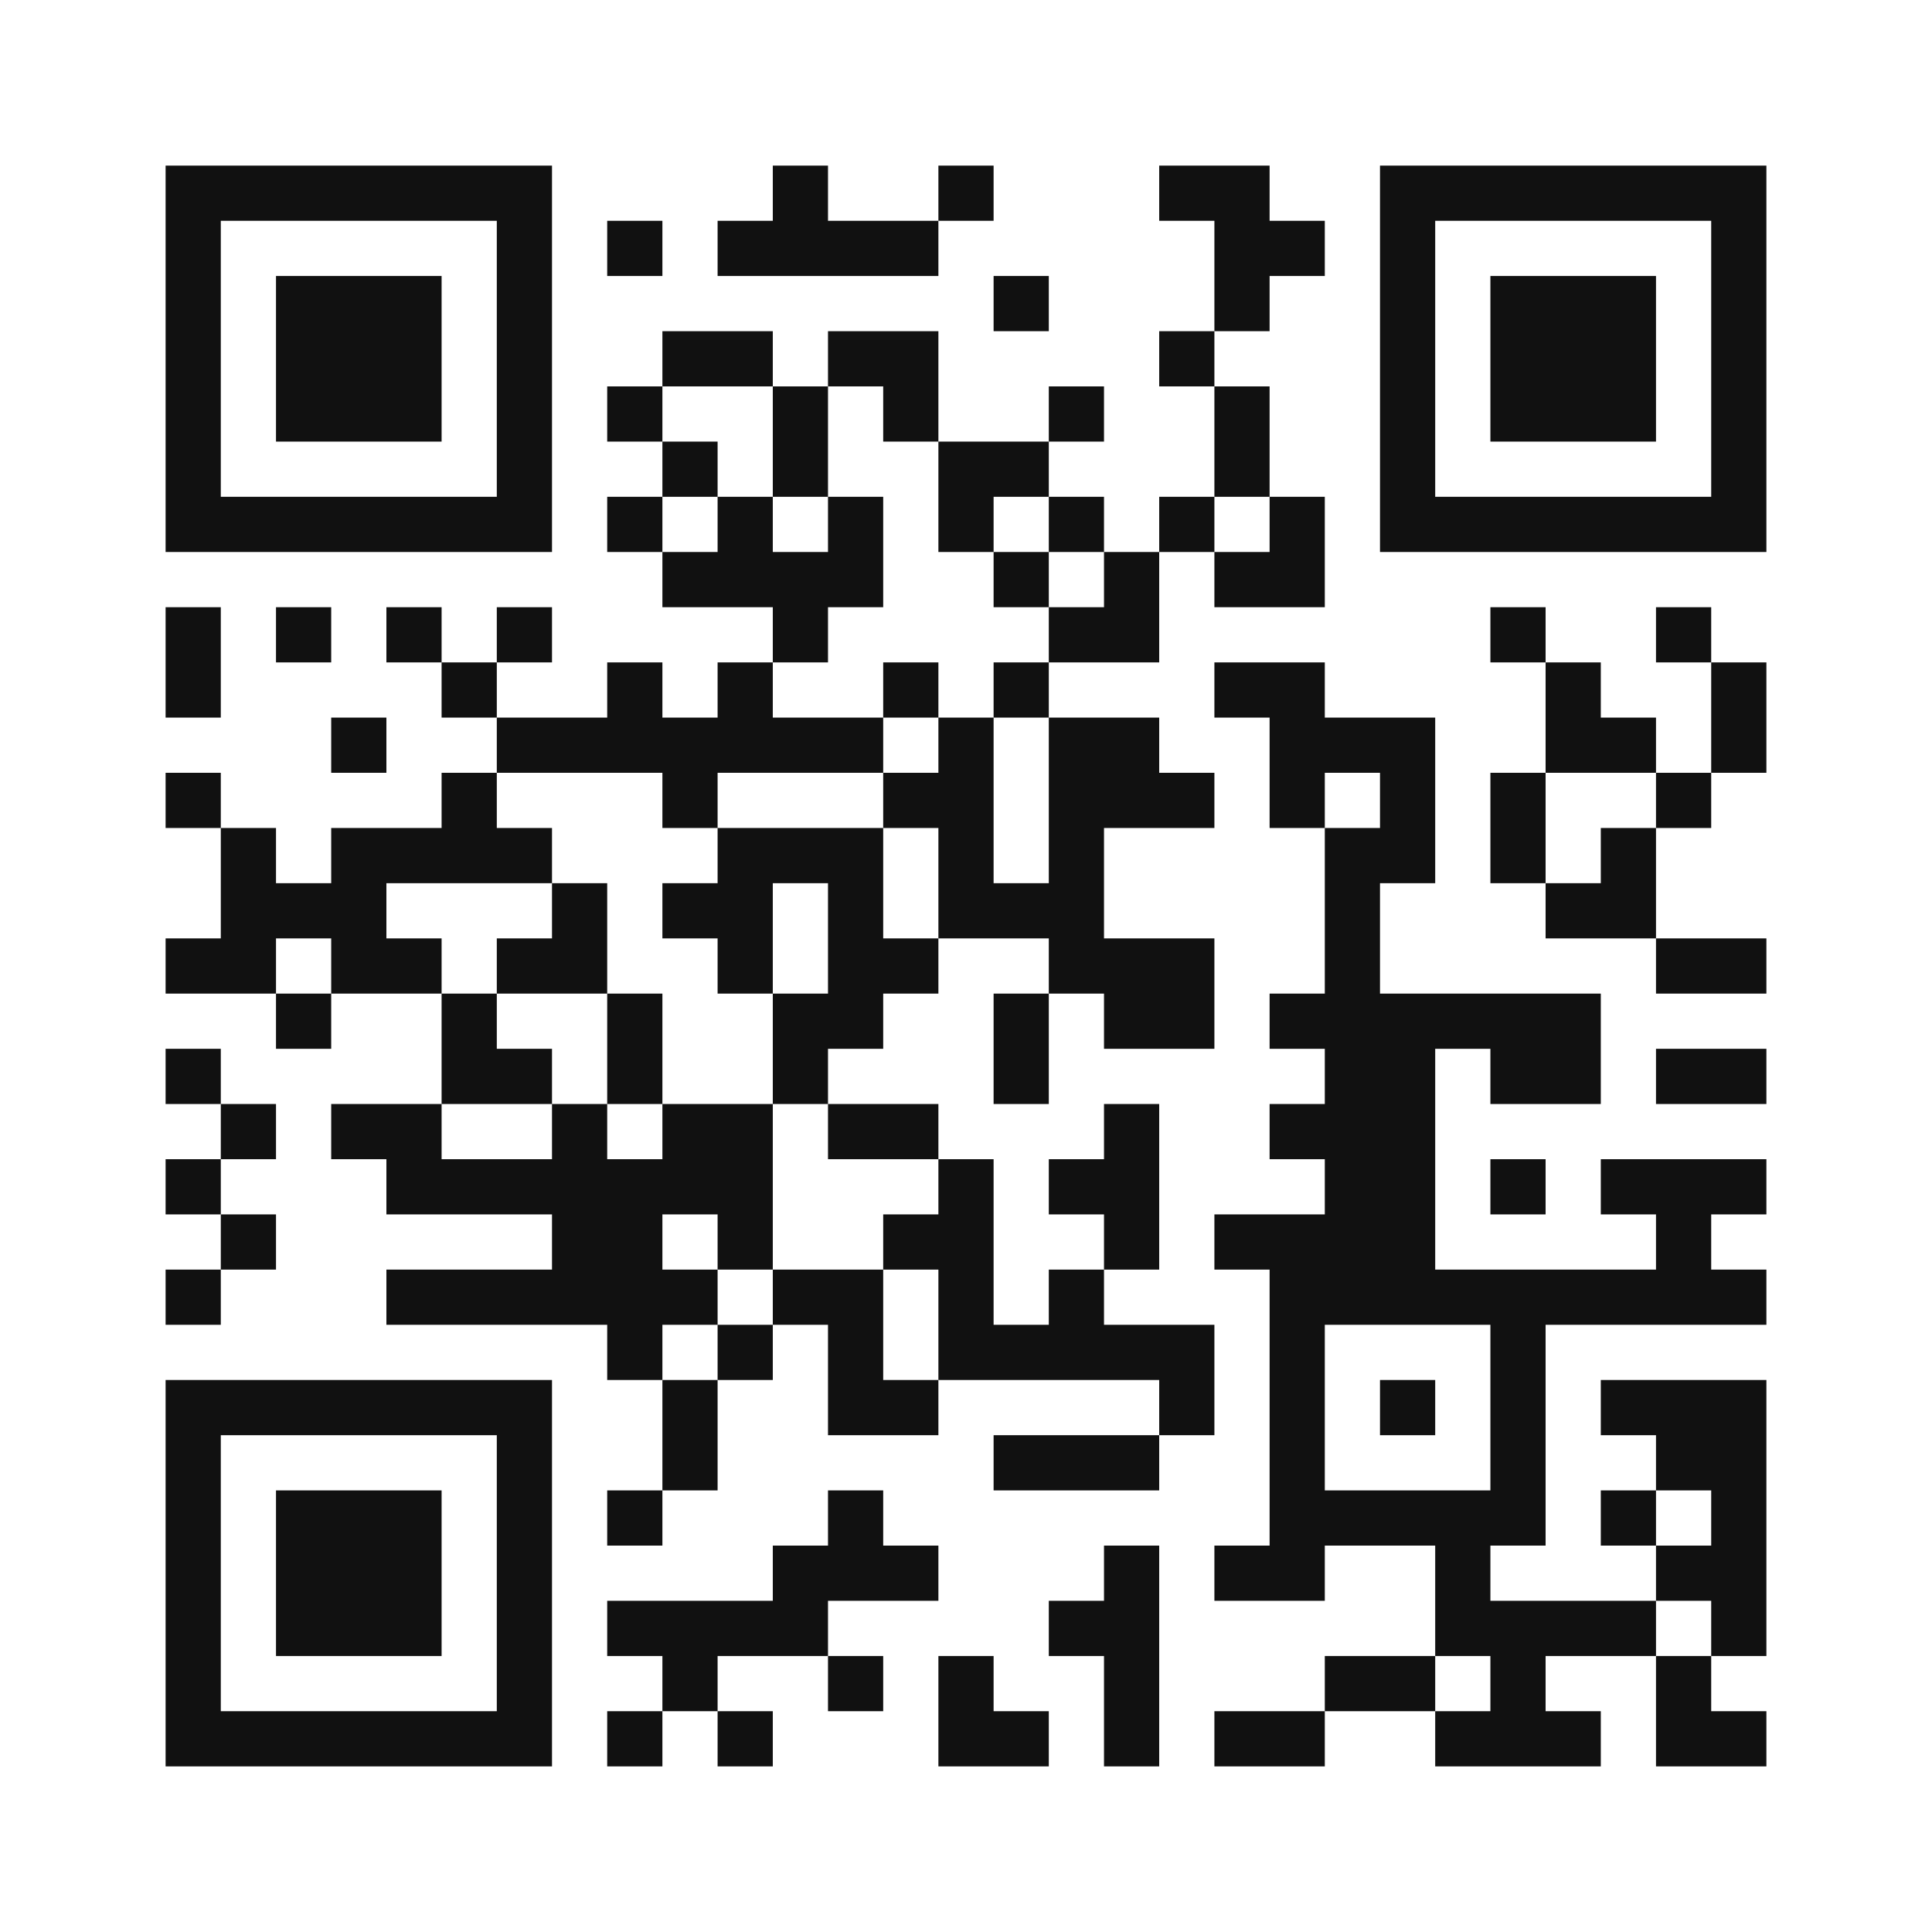
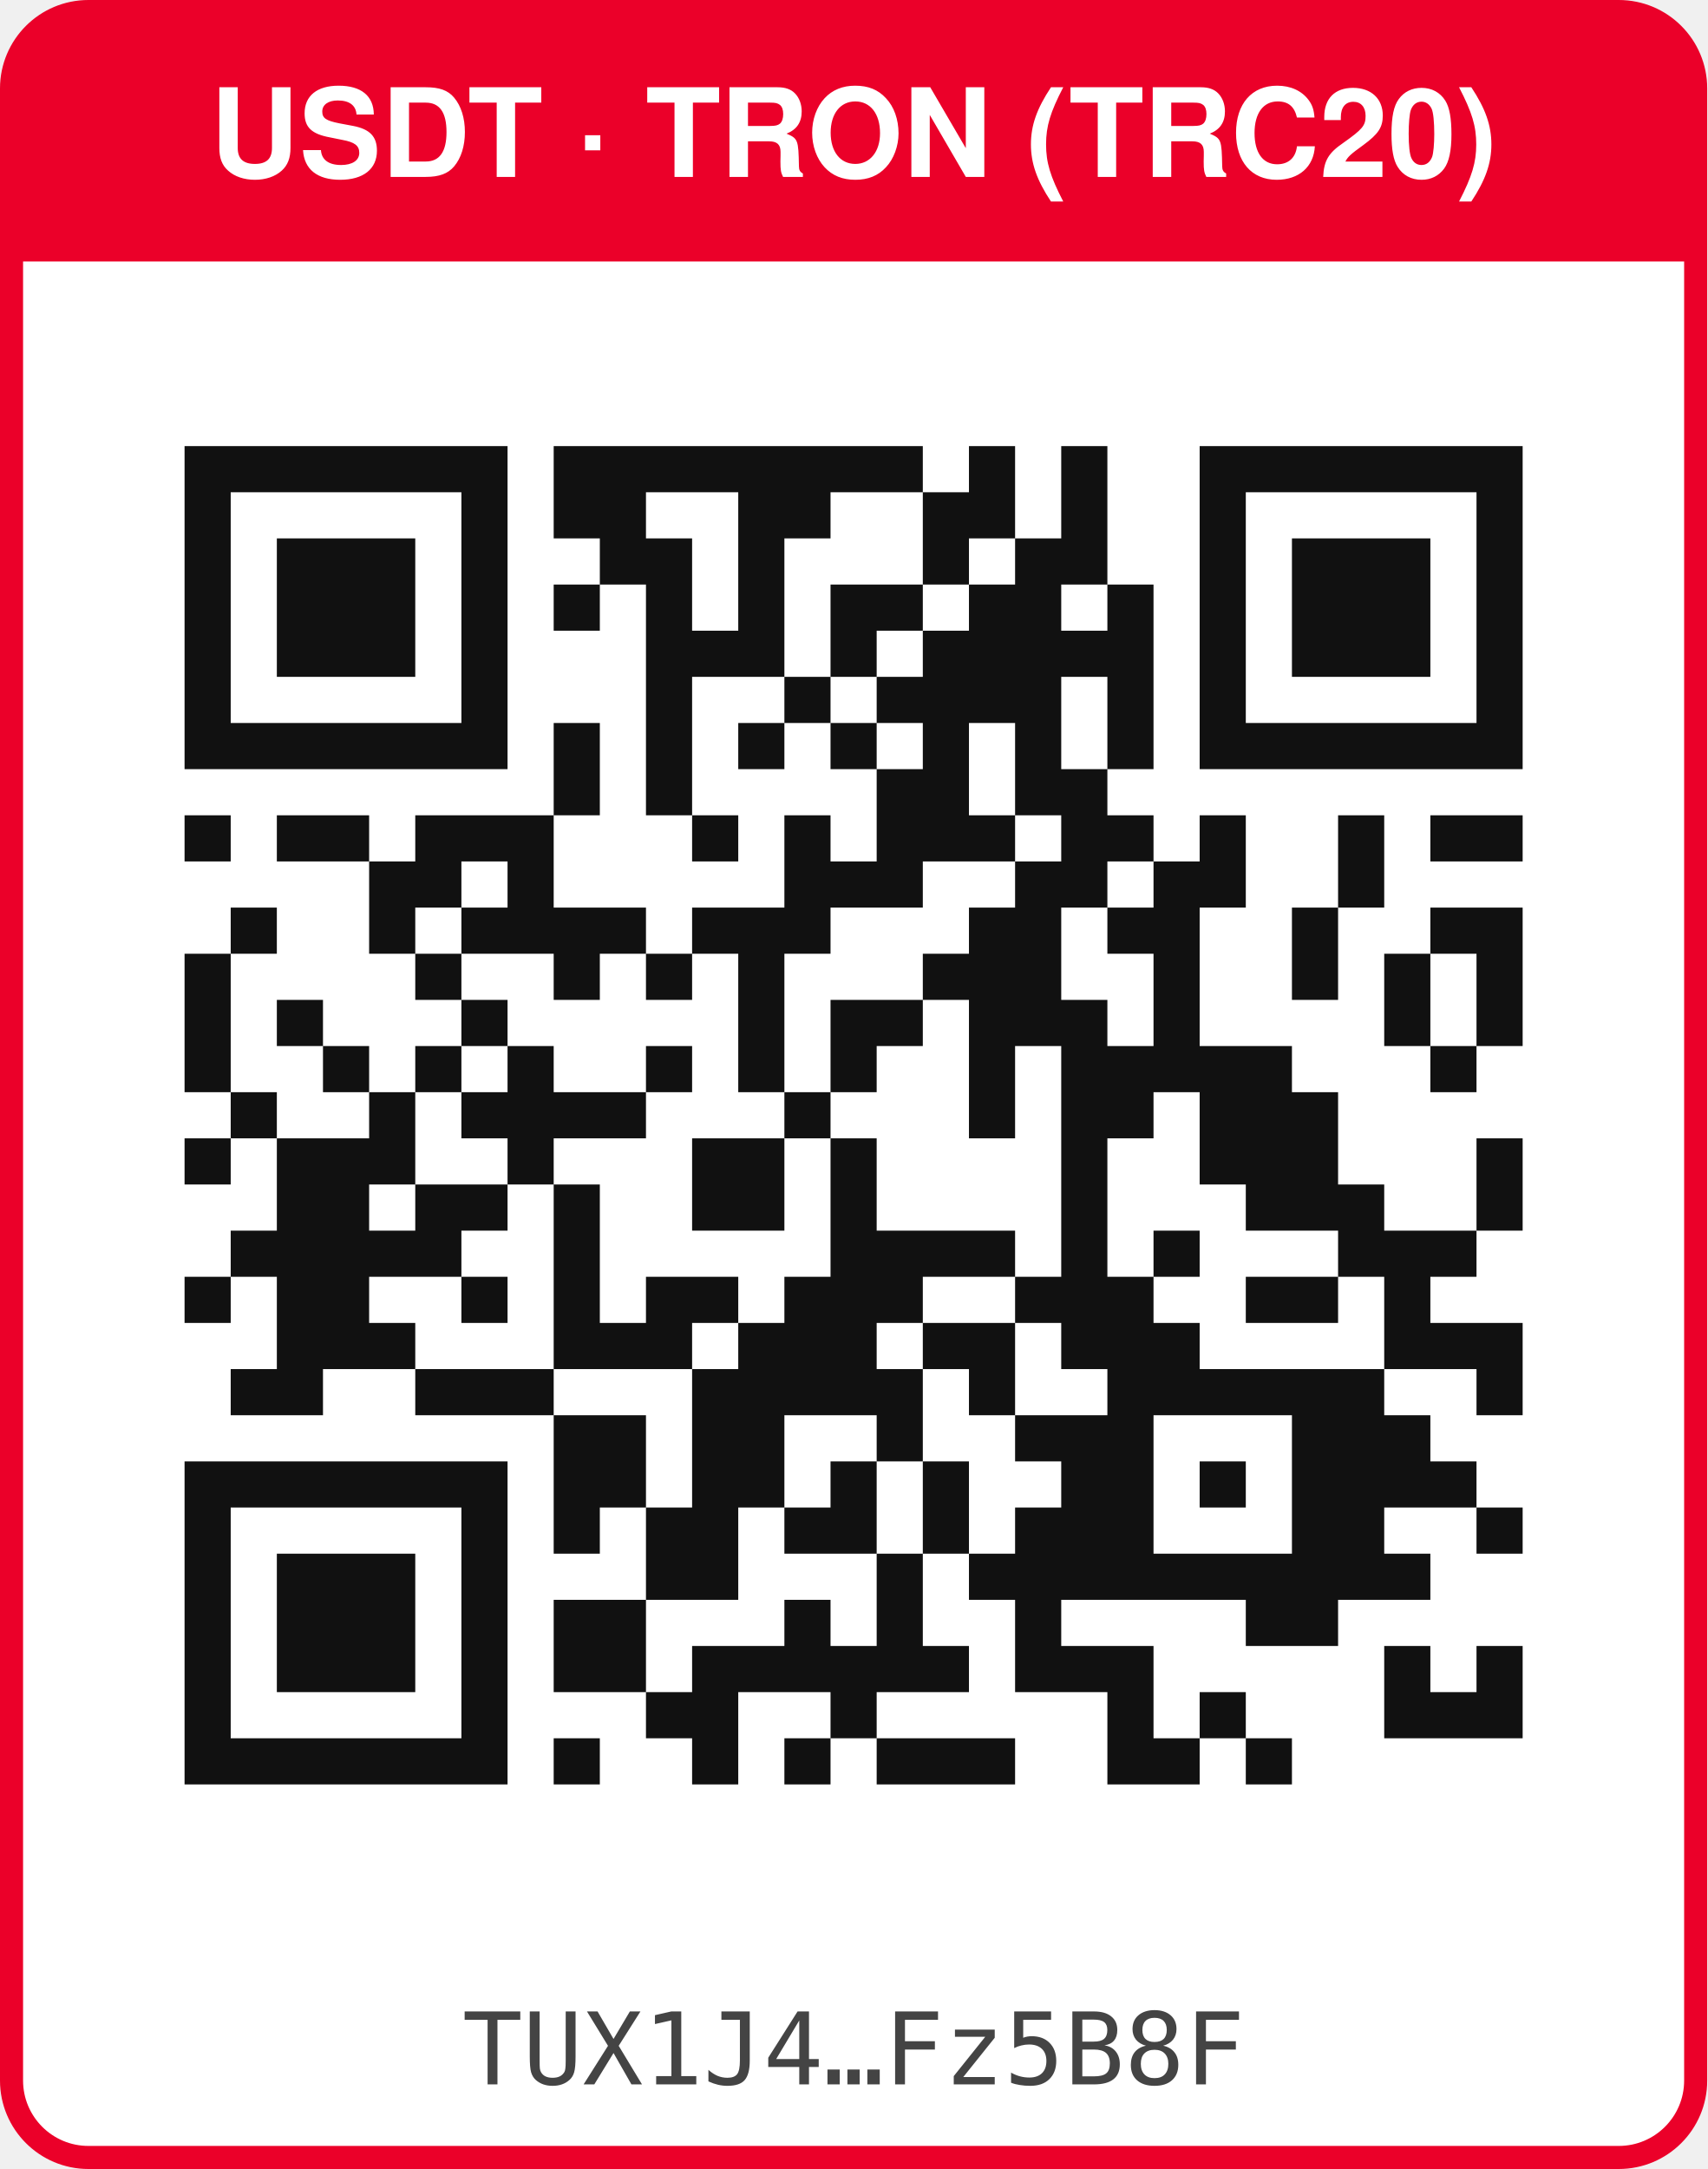
- <svg xmlns="http://www.w3.org/2000/svg" width="210" height="210" class="segno">
-   <g transform="scale(6)">
-     <path fill="#fff" d="M0 0h35v35h-35z" />
-     <path class="qrline" stroke="#111" d="M3 3.5h7m4 0h1m2 0h1m3 0h2m2 0h7m-29 1h1m5 0h1m1 0h1m1 0h4m5 0h2m1 0h1m5 0h1m-29 1h1m1 0h3m1 0h1m8 0h1m3 0h1m2 0h1m1 0h3m1 0h1m-29 1h1m1 0h3m1 0h1m2 0h2m1 0h2m4 0h1m3 0h1m1 0h3m1 0h1m-29 1h1m1 0h3m1 0h1m1 0h1m2 0h1m1 0h1m2 0h1m2 0h1m2 0h1m1 0h3m1 0h1m-29 1h1m5 0h1m2 0h1m1 0h1m2 0h2m3 0h1m2 0h1m5 0h1m-29 1h7m1 0h1m1 0h1m1 0h1m1 0h1m1 0h1m1 0h1m1 0h1m1 0h7m-20 1h4m2 0h1m1 0h1m1 0h2m-21 1h1m1 0h1m1 0h1m1 0h1m4 0h1m4 0h2m6 0h1m2 0h1m-28 1h1m4 0h1m2 0h1m1 0h1m2 0h1m1 0h1m3 0h2m4 0h1m2 0h1m-26 1h1m2 0h7m1 0h1m1 0h2m2 0h3m2 0h2m1 0h1m-29 1h1m4 0h1m3 0h1m3 0h2m1 0h3m1 0h1m1 0h1m1 0h1m2 0h1m-27 1h1m1 0h4m3 0h3m1 0h1m1 0h1m4 0h2m1 0h1m1 0h1m-26 1h3m3 0h1m1 0h2m1 0h1m1 0h3m4 0h1m3 0h2m-27 1h2m1 0h2m1 0h2m2 0h1m1 0h2m2 0h3m2 0h1m5 0h2m-27 1h1m2 0h1m2 0h1m2 0h2m2 0h1m1 0h2m1 0h6m-26 1h1m4 0h2m1 0h1m2 0h1m3 0h1m5 0h2m1 0h2m1 0h2m-28 1h1m1 0h2m2 0h1m1 0h2m1 0h2m3 0h1m2 0h3m-23 1h1m3 0h7m3 0h1m1 0h2m3 0h2m1 0h1m1 0h3m-28 1h1m5 0h2m1 0h1m2 0h2m2 0h1m1 0h4m4 0h1m-28 1h1m3 0h6m1 0h2m1 0h1m1 0h1m3 0h9m-21 1h1m1 0h1m1 0h1m1 0h5m1 0h1m3 0h1m-25 1h7m2 0h1m2 0h2m4 0h1m1 0h1m1 0h1m1 0h1m1 0h3m-29 1h1m5 0h1m2 0h1m5 0h3m2 0h1m3 0h1m2 0h2m-29 1h1m1 0h3m1 0h1m1 0h1m3 0h1m7 0h5m1 0h1m1 0h1m-29 1h1m1 0h3m1 0h1m4 0h3m3 0h1m1 0h2m2 0h1m3 0h2m-29 1h1m1 0h3m1 0h1m1 0h4m4 0h2m5 0h4m1 0h1m-29 1h1m5 0h1m2 0h1m2 0h1m1 0h1m2 0h1m3 0h2m1 0h1m2 0h1m-28 1h7m1 0h1m1 0h1m3 0h2m1 0h1m1 0h2m2 0h3m1 0h2" />
-   </g>
+ <svg xmlns="http://www.w3.org/2000/svg" width="222" height="282" viewBox="0 0 222 282">
+   <rect x="1.5" y="1.5" width="219" height="279" rx="10" fill="#fff" stroke="#EB0029" stroke-width="3" />
+   <path d="M1.5 34V11.5a10 10 0 0 1 10-10h199a10 10 0 0 1 10 10V34z" fill="#EB0029" />
+   <text x="111.0" y="23.0" text-anchor="middle" font-family="Segoe UI,Helvetica,Arial,sans-serif" font-size="16" font-weight="700" fill="#fff">USDT · TRON (TRC20)</text>
+   <path fill="#111" d="M24 58h42v6h-42zM72 58h48v6h-48zM126 58h6v6h-6zM138 58h6v6h-6zM156 58h42v6h-42zM24 64h6v6h-6zM60 64h6v6h-6zM72 64h12v6h-12zM96 64h12v6h-12zM120 64h12v6h-12zM138 64h6v6h-6zM156 64h6v6h-6zM192 64h6v6h-6zM24 70h6v6h-6zM36 70h18v6h-18zM60 70h6v6h-6zM78 70h12v6h-12zM96 70h6v6h-6zM120 70h6v6h-6zM132 70h12v6h-12zM156 70h6v6h-6zM168 70h18v6h-18zM192 70h6v6h-6zM24 76h6v6h-6zM36 76h18v6h-18zM60 76h6v6h-6zM72 76h6v6h-6zM84 76h6v6h-6zM96 76h6v6h-6zM108 76h12v6h-12zM126 76h12v6h-12zM144 76h6v6h-6zM156 76h6v6h-6zM168 76h18v6h-18zM192 76h6v6h-6zM24 82h6v6h-6zM36 82h18v6h-18zM60 82h6v6h-6zM84 82h18v6h-18zM108 82h6v6h-6zM120 82h30v6h-30zM156 82h6v6h-6zM168 82h18v6h-18zM192 82h6v6h-6zM24 88h6v6h-6zM60 88h6v6h-6zM84 88h6v6h-6zM102 88h6v6h-6zM114 88h24v6h-24zM144 88h6v6h-6zM156 88h6v6h-6zM192 88h6v6h-6zM24 94h42v6h-42zM72 94h6v6h-6zM84 94h6v6h-6zM96 94h6v6h-6zM108 94h6v6h-6zM120 94h6v6h-6zM132 94h6v6h-6zM144 94h6v6h-6zM156 94h42v6h-42zM72 100h6v6h-6zM84 100h6v6h-6zM114 100h12v6h-12zM132 100h12v6h-12zM24 106h6v6h-6zM36 106h12v6h-12zM54 106h18v6h-18zM90 106h6v6h-6zM102 106h6v6h-6zM114 106h18v6h-18zM138 106h12v6h-12zM156 106h6v6h-6zM174 106h6v6h-6zM186 106h12v6h-12zM48 112h12v6h-12zM66 112h6v6h-6zM102 112h18v6h-18zM132 112h12v6h-12zM150 112h12v6h-12zM174 112h6v6h-6zM30 118h6v6h-6zM48 118h6v6h-6zM60 118h24v6h-24zM90 118h18v6h-18zM126 118h12v6h-12zM144 118h12v6h-12zM168 118h6v6h-6zM186 118h12v6h-12zM24 124h6v6h-6zM54 124h6v6h-6zM72 124h6v6h-6zM84 124h6v6h-6zM96 124h6v6h-6zM120 124h18v6h-18zM150 124h6v6h-6zM168 124h6v6h-6zM180 124h6v6h-6zM192 124h6v6h-6zM24 130h6v6h-6zM36 130h6v6h-6zM60 130h6v6h-6zM96 130h6v6h-6zM108 130h12v6h-12zM126 130h18v6h-18zM150 130h6v6h-6zM180 130h6v6h-6zM192 130h6v6h-6zM24 136h6v6h-6zM42 136h6v6h-6zM54 136h6v6h-6zM66 136h6v6h-6zM84 136h6v6h-6zM96 136h6v6h-6zM108 136h6v6h-6zM126 136h6v6h-6zM138 136h30v6h-30zM186 136h6v6h-6zM30 142h6v6h-6zM48 142h6v6h-6zM60 142h24v6h-24zM102 142h6v6h-6zM126 142h6v6h-6zM138 142h12v6h-12zM156 142h18v6h-18zM24 148h6v6h-6zM36 148h18v6h-18zM66 148h6v6h-6zM90 148h12v6h-12zM108 148h6v6h-6zM138 148h6v6h-6zM156 148h18v6h-18zM192 148h6v6h-6zM36 154h12v6h-12zM54 154h12v6h-12zM72 154h6v6h-6zM90 154h12v6h-12zM108 154h6v6h-6zM138 154h6v6h-6zM162 154h18v6h-18zM192 154h6v6h-6zM30 160h30v6h-30zM72 160h6v6h-6zM108 160h24v6h-24zM138 160h6v6h-6zM150 160h6v6h-6zM174 160h18v6h-18zM24 166h6v6h-6zM36 166h12v6h-12zM60 166h6v6h-6zM72 166h6v6h-6zM84 166h12v6h-12zM102 166h18v6h-18zM132 166h18v6h-18zM162 166h12v6h-12zM180 166h6v6h-6zM36 172h18v6h-18zM72 172h18v6h-18zM96 172h18v6h-18zM120 172h12v6h-12zM138 172h18v6h-18zM180 172h18v6h-18zM30 178h12v6h-12zM54 178h18v6h-18zM90 178h30v6h-30zM126 178h6v6h-6zM144 178h36v6h-36zM192 178h6v6h-6zM72 184h12v6h-12zM90 184h12v6h-12zM114 184h6v6h-6zM132 184h18v6h-18zM168 184h18v6h-18zM24 190h42v6h-42zM72 190h12v6h-12zM90 190h12v6h-12zM108 190h6v6h-6zM120 190h6v6h-6zM138 190h12v6h-12zM156 190h6v6h-6zM168 190h24v6h-24zM24 196h6v6h-6zM60 196h6v6h-6zM72 196h6v6h-6zM84 196h12v6h-12zM102 196h12v6h-12zM120 196h6v6h-6zM132 196h18v6h-18zM168 196h12v6h-12zM192 196h6v6h-6zM24 202h6v6h-6zM36 202h18v6h-18zM60 202h6v6h-6zM84 202h12v6h-12zM114 202h6v6h-6zM126 202h60v6h-60zM24 208h6v6h-6zM36 208h18v6h-18zM60 208h6v6h-6zM72 208h12v6h-12zM102 208h6v6h-6zM114 208h6v6h-6zM132 208h6v6h-6zM162 208h12v6h-12zM24 214h6v6h-6zM36 214h18v6h-18zM60 214h6v6h-6zM72 214h12v6h-12zM90 214h36v6h-36zM132 214h18v6h-18zM180 214h6v6h-6zM192 214h6v6h-6zM24 220h6v6h-6zM60 220h6v6h-6zM84 220h12v6h-12zM108 220h6v6h-6zM144 220h6v6h-6zM156 220h6v6h-6zM180 220h18v6h-18zM24 226h42v6h-42zM72 226h6v6h-6zM90 226h6v6h-6zM102 226h6v6h-6zM114 226h18v6h-18zM144 226h12v6h-12zM162 226h6v6h-6z" />
+   <text x="111.0" y="271" text-anchor="middle" font-family="Consolas,Menlo,monospace" font-size="13" fill="#444">TUX1J4…Fz5B8F</text>
</svg>
